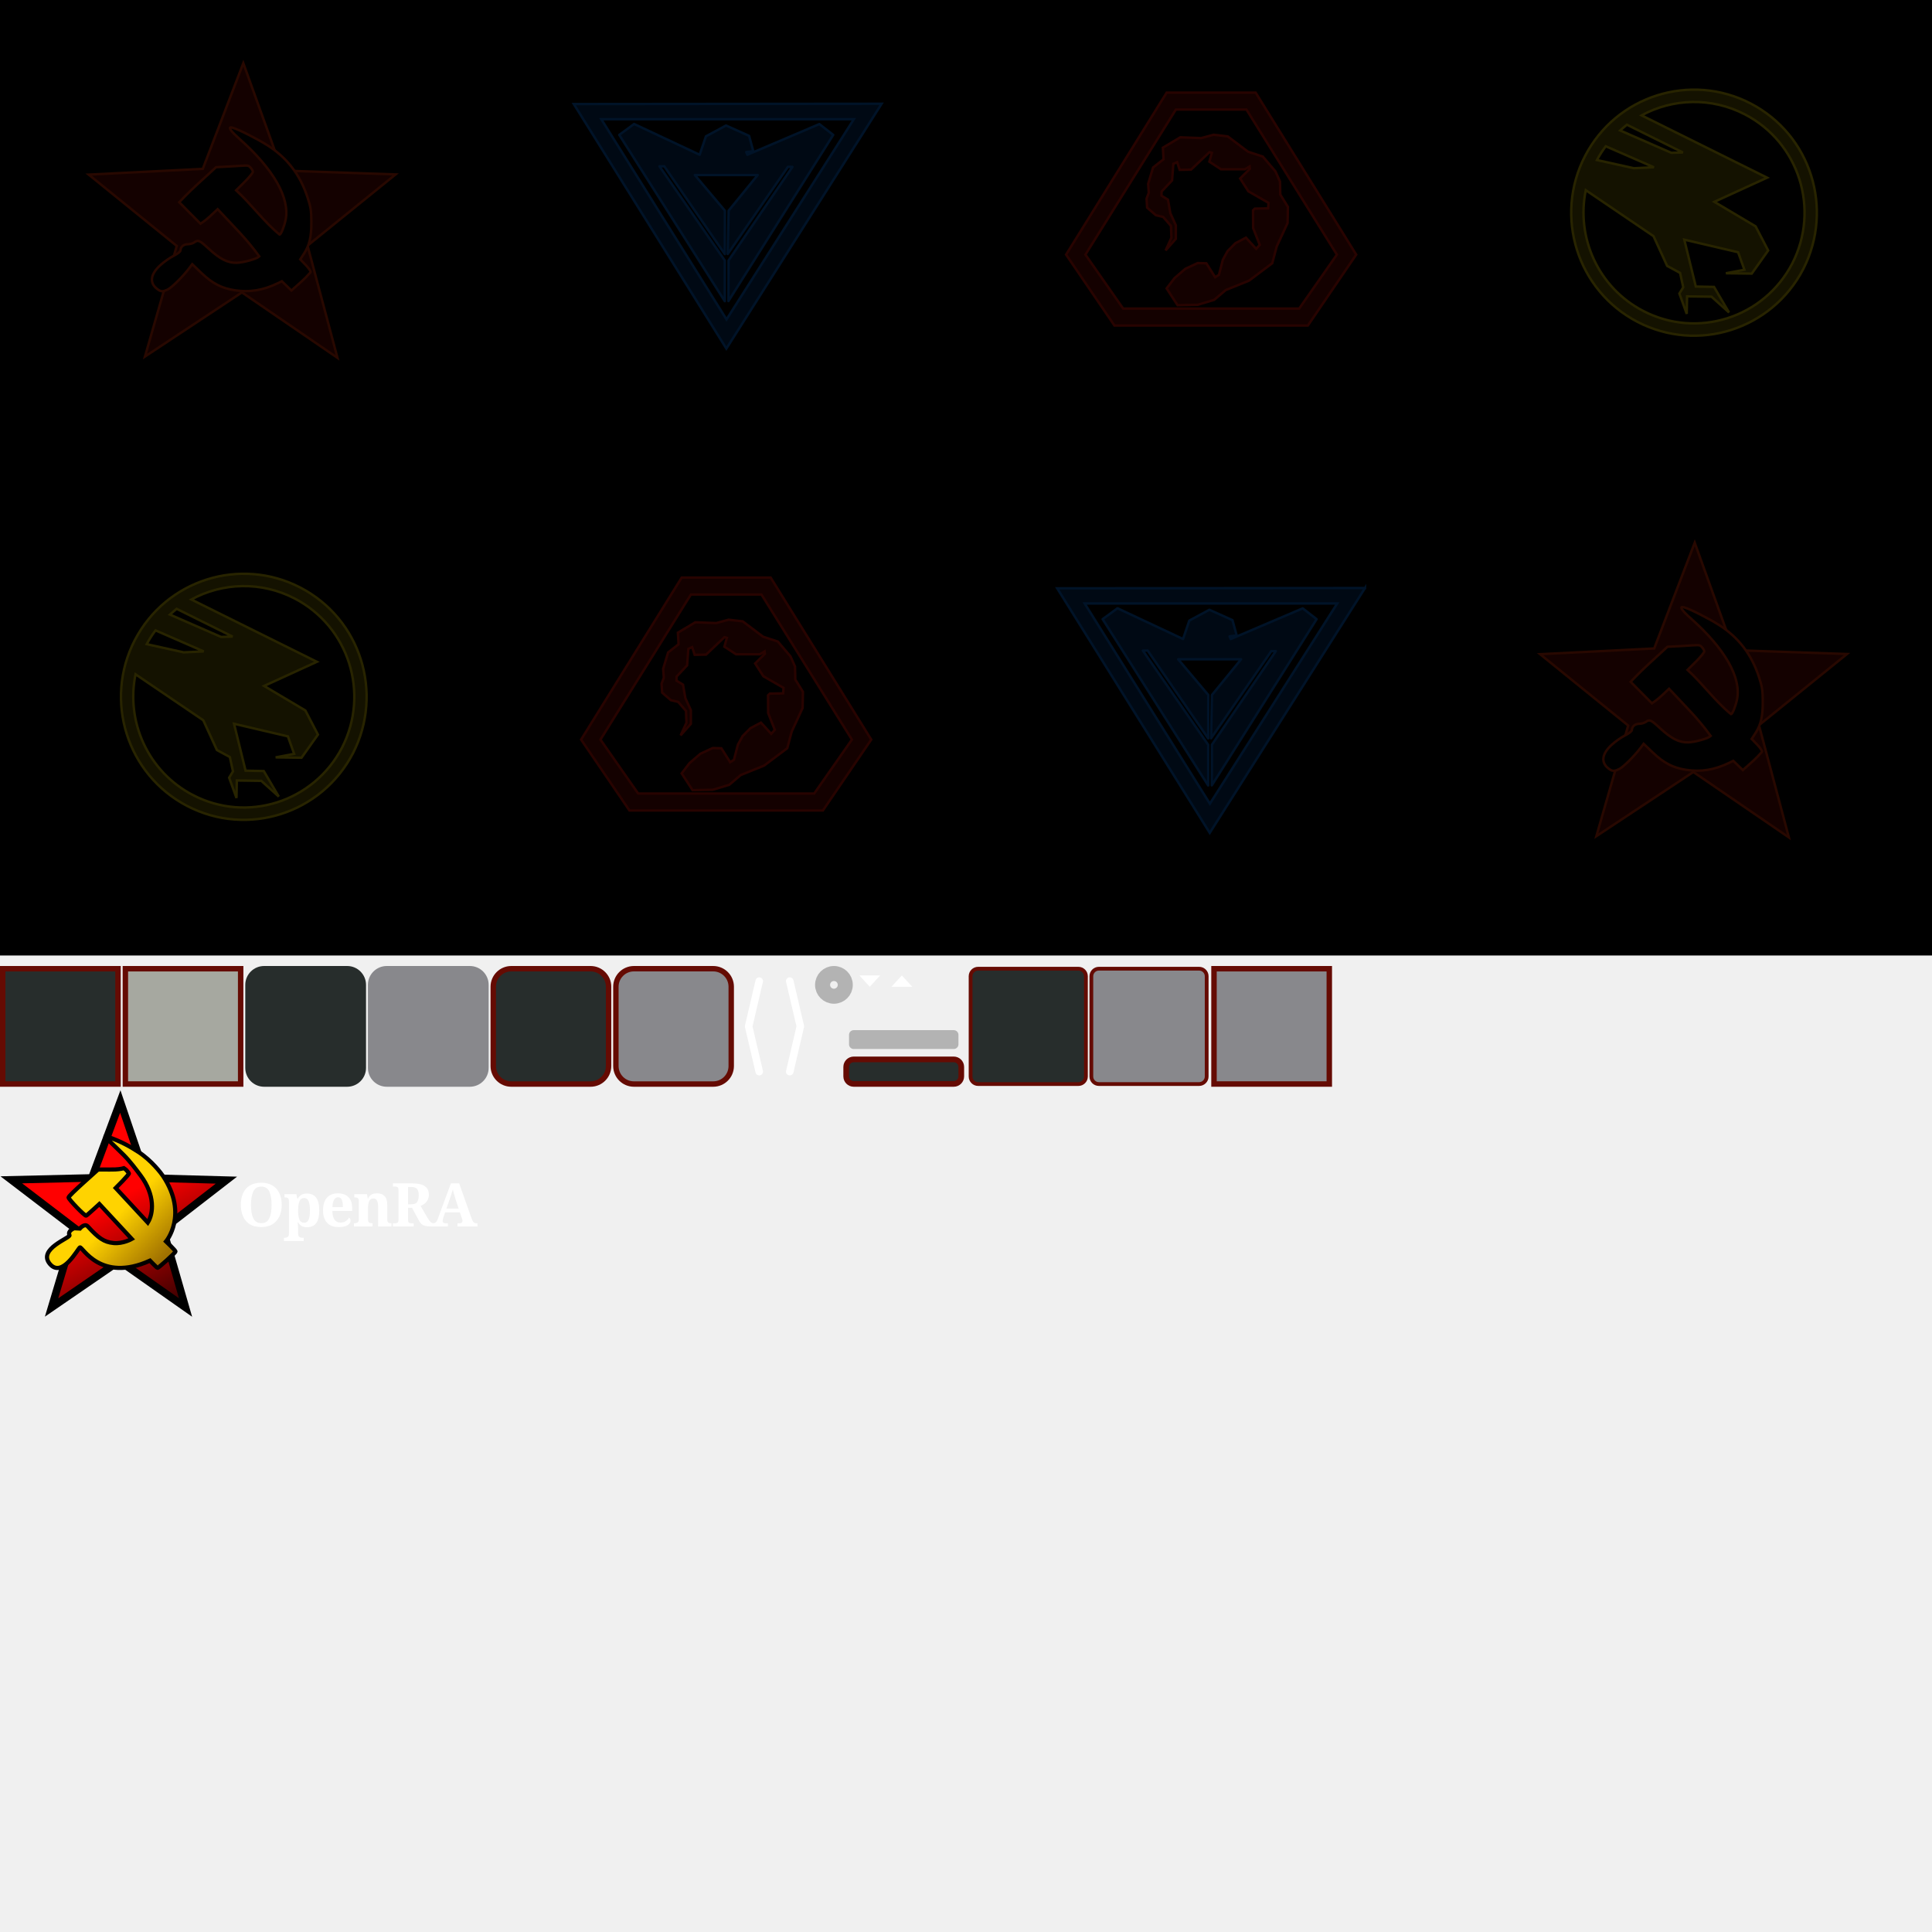
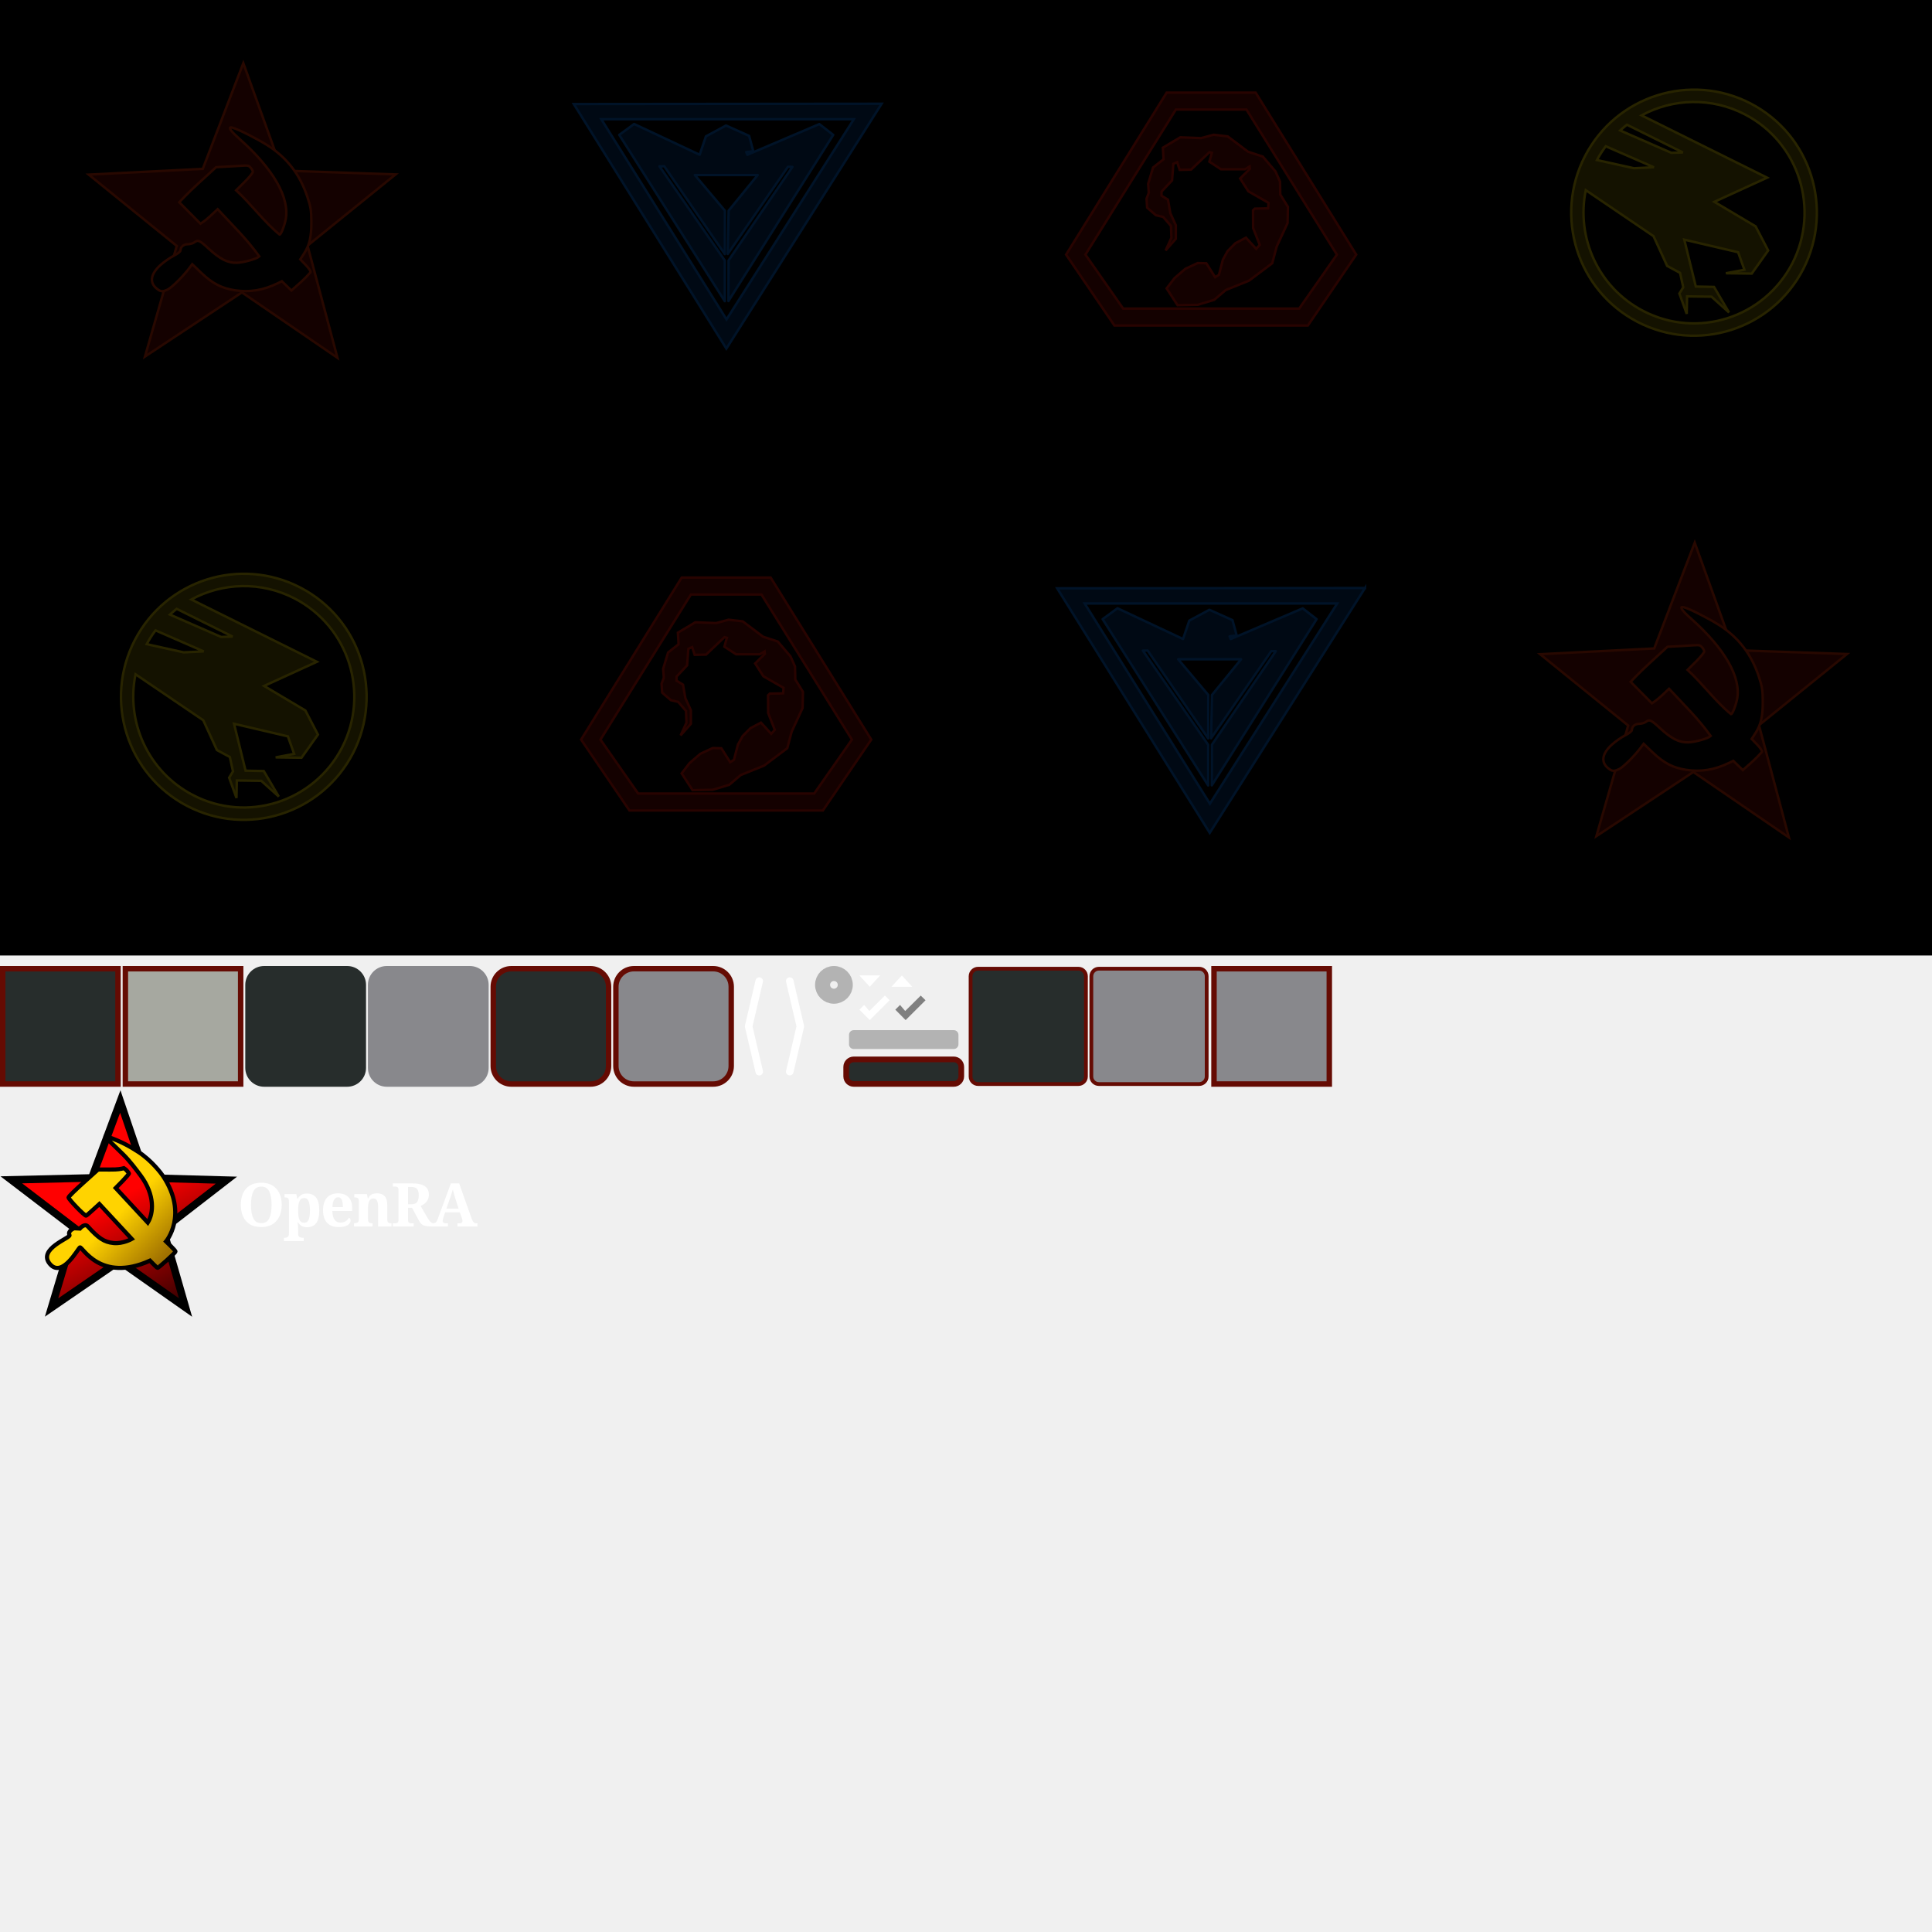
<svg xmlns="http://www.w3.org/2000/svg" xmlns:xlink="http://www.w3.org/1999/xlink" style="enable-background:new" id="svg2" height="1024" width="1024" version="1.1">
  <defs id="defs4">
    <marker style="overflow:visible" id="Arrow1Lend" orient="auto" refY="0" refX="0">
      <path style="fill-rule:evenodd;stroke:#000000;stroke-width:1pt;marker-start:none" id="path4339" transform="matrix(-0.8,0,0,-0.8,-10,0)" d="M 0,0 5,-5 -12.5,0 5,5 0,0 z" />
    </marker>
    <marker style="overflow:visible" id="TriangleOutL" orient="auto" refY="0" refX="0">
      <path style="fill-rule:evenodd;stroke:#000000;stroke-width:1pt;marker-start:none" id="path4479" transform="scale(0.8,0.8)" d="m 5.77,0 -8.65,5 0,-10 8.65,5 z" />
    </marker>
    <filter id="filter3186" color-interpolation-filters="sRGB" height="1" width="1" y="0" x="0">
      <feTurbulence id="feTurbulence3188" type="fractalNoise" baseFrequency="0.4" numOctaves="10" seed="406" result="fbSourceGraphic" />
      <feColorMatrix result="fbSourceGraphicAlpha" in="fbSourceGraphic" values="0 0 0 -1 0 0 0 0 -1 0 0 0 0 -1 0 0 0 0 1 0" id="feColorMatrix3980" />
      <feColorMatrix id="feColorMatrix3982" type="saturate" values="0" in="fbSourceGraphic" />
    </filter>
    <filter id="filter4024" color-interpolation-filters="sRGB">
      <feBlend id="feBlend4026" mode="multiply" in2="BackgroundImage" />
    </filter>
    <linearGradient gradientTransform="translate(0,-1.999999)" x1="118.39" y1="128.5" x2="173.78" y2="236.975" id="linearGradient3932" xlink:href="#linearGradient3799" gradientUnits="userSpaceOnUse" />
    <linearGradient gradientTransform="translate(0,-0.9999995)" x1="65.92" y1="69.057" x2="89.047" y2="92.379" id="linearGradient3924" xlink:href="#linearGradient3777" gradientUnits="userSpaceOnUse" spreadMethod="pad" />
    <linearGradient x1="-21" y1="128.5" x2="279" y2="128.5" id="linearGradient3887" xlink:href="#linearGradient3799" gradientUnits="userSpaceOnUse" />
    <linearGradient x1="-21" y1="128.5" x2="279" y2="128.5" id="linearGradient3885" xlink:href="#linearGradient3799" gradientUnits="userSpaceOnUse" />
    <linearGradient x1="-21" y1="128.5" x2="279" y2="128.5" id="linearGradient3880" xlink:href="#linearGradient3799" gradientUnits="userSpaceOnUse" />
    <linearGradient x1="-21" y1="128.5" x2="279" y2="128.5" id="linearGradient3878" xlink:href="#linearGradient3799" gradientUnits="userSpaceOnUse" />
    <linearGradient x1="-21" y1="128.5" x2="279" y2="128.5" id="linearGradient3876" xlink:href="#linearGradient3799" gradientUnits="userSpaceOnUse" />
    <linearGradient x1="-21" y1="128.5" x2="279" y2="128.5" id="linearGradient3870" xlink:href="#linearGradient3799" gradientUnits="userSpaceOnUse" />
    <linearGradient x1="-21" y1="128.5" x2="279" y2="128.5" id="linearGradient3868" xlink:href="#linearGradient3799" gradientUnits="userSpaceOnUse" />
    <linearGradient x1="-21" y1="128.5" x2="279" y2="128.5" id="linearGradient3866" xlink:href="#linearGradient3799" gradientUnits="userSpaceOnUse" />
    <linearGradient x1="16" y1="126" x2="225" y2="126" id="linearGradient3864" xlink:href="#linearGradient3777" gradientUnits="userSpaceOnUse" />
    <linearGradient x1="16" y1="126" x2="225" y2="126" id="linearGradient3862" xlink:href="#linearGradient3777" gradientUnits="userSpaceOnUse" />
    <linearGradient x1="16" y1="126" x2="225" y2="126" id="linearGradient3856" xlink:href="#linearGradient3777" gradientUnits="userSpaceOnUse" />
    <linearGradient x1="16" y1="126" x2="225" y2="126" id="linearGradient3854" xlink:href="#linearGradient3777" gradientUnits="userSpaceOnUse" />
    <linearGradient x1="16" y1="126" x2="225" y2="126" id="linearGradient3852" xlink:href="#linearGradient3777" gradientUnits="userSpaceOnUse" />
    <linearGradient x1="16" y1="126" x2="225" y2="126" id="linearGradient3845" xlink:href="#linearGradient3777" gradientUnits="userSpaceOnUse" />
    <linearGradient x1="16" y1="126" x2="225" y2="126" id="linearGradient3843" xlink:href="#linearGradient3777" gradientUnits="userSpaceOnUse" />
    <linearGradient x1="16" y1="126" x2="225" y2="126" id="linearGradient3841" xlink:href="#linearGradient3777" gradientUnits="userSpaceOnUse" />
    <linearGradient x1="16" y1="126" x2="225" y2="126" id="linearGradient3839" xlink:href="#linearGradient3777" gradientUnits="userSpaceOnUse" />
    <linearGradient x1="16" y1="126" x2="225" y2="126" id="linearGradient3837" xlink:href="#linearGradient3777" gradientUnits="userSpaceOnUse" />
    <linearGradient x1="16" y1="126" x2="225" y2="126" id="linearGradient3835" xlink:href="#linearGradient3777" gradientUnits="userSpaceOnUse" />
    <linearGradient x1="16" y1="126" x2="225" y2="126" id="linearGradient3833" xlink:href="#linearGradient3777" gradientUnits="userSpaceOnUse" />
    <linearGradient x1="-21" y1="128.5" x2="279" y2="128.5" id="linearGradient3805" xlink:href="#linearGradient3799" gradientUnits="userSpaceOnUse" />
    <linearGradient x1="16" y1="126" x2="225" y2="126" id="linearGradient3797" xlink:href="#linearGradient3777" gradientUnits="userSpaceOnUse" />
    <linearGradient id="linearGradient3761">
      <stop id="stop3763" style="stop-color:#ffd300;stop-opacity:1" offset="0" />
    </linearGradient>
    <linearGradient id="linearGradient3767">
      <stop id="stop3769" style="stop-color:#000000;stop-opacity:1" offset="0" />
    </linearGradient>
    <linearGradient id="linearGradient3777">
      <stop id="stop3779" style="stop-color:#ffd300;stop-opacity:1" offset="0" />
      <stop id="stop3781" style="stop-color:#a07100;stop-opacity:1" offset="1" />
    </linearGradient>
    <linearGradient id="linearGradient3799">
      <stop id="stop3801" style="stop-color:#ff0000;stop-opacity:1" offset="0" />
      <stop id="stop3803" style="stop-color:#440000;stop-opacity:1" offset="1" />
    </linearGradient>
  </defs>
  <g id="layer1" transform="translate(2.5597095e-5,-572.3568)">
    <rect style="fill:#000000;fill-opacity:1;fill-rule:evenodd;stroke:none" id="rect4484" y="538.923" x="-27.318" height="539.866" width="1072.911" />
    <g id="g3833" transform="matrix(0.64,0,0,0.64,770.4394,648.691)">
      <path style="fill:#140100;fill-opacity:1;stroke:#280800;stroke-width:2;stroke-miterlimit:4;stroke-opacity:1;stroke-dasharray:none" id="path3835" transform="translate(-2.5597095e-5,302.3739)" d="m 199.688,27.812 -33.562,87.562 -94.5,4.75 72.937,59.076 -26.338,91.63 80.308,-53.144 79.133,54.186 -24.789,-92.936 72.945,-58.975 -94.086,-3.186 z" />
      <path style="fill:#000000;fill-opacity:1;stroke:#280800;stroke-width:2;stroke-miterlimit:4;stroke-opacity:1;stroke-dasharray:none" id="path3837" transform="translate(-2.5597095e-5,302.3739)" d="m 189.531,81.062 c 0.347,0.012 0.796,0.095 1.344,0.25 5.167,1.465 20.529,9.327 28.688,14.469 16.593,10.458 27.171,24.667 33.25,43.031 2.731,8.249 3.164,10.949 3.219,20.5 0.072,12.43 -1.534,19.221 -6.25,26.5 l -2.938,4.5 L 251.375,195 c 2.587,2.679 4.276,5.262 3.969,6.062 -5.102,5.865 -9.746,9.633 -15.812,15.062 l -7.906,-7.688 -3.75,1.812 c -11.845,5.709 -23.12,7.524 -35.25,5.656 -10.849,-1.67 -18.435,-5.578 -27.531,-14.219 l -7.719,-7.375 -2.625,3.5 c -4.942,6.59 -14.315,15.867 -17.625,17.438 -4.362,2.07 -5.732,1.983 -8.969,-0.562 -6.387,-5.024 -5.373,-12.088 2.781,-19.531 2.914,-2.66 7.873,-6.141 11,-7.719 3.363,-1.697 5.7,-3.536 5.719,-4.5 0.058,-2.993 2.559,-5.123 6.062,-5.156 1.864,-0.018 4.276,-0.693 5.344,-1.5 3.11,-2.352 4.369,-1.819 11.531,4.812 9.737,9.015 15.985,12.213 23.531,12.062 5.674,-0.113 16.769,-3.237 18.812,-5.281 -10.889,-15.021 -20.527,-24.071 -34.5,-39.125 l -6.469,6.031 c -3.544,3.315 -7.719,6.031 -7.719,6.031 L 146.625,143 c 0,0 6.862,-7.349 15.25,-15.031 L 177.125,114 l 13.281,-0.719 c 11.94,-0.643 12.891,-1.191 14.656,0.406 1.08,0.978 2.562,3.17 2.562,4.062 0,0.892 -3.126,4.718 -6.938,8.5 l -6.938,6.875 c 12.564,11.498 22.837,25.901 36,36.688 1.137,0.018 3.876,-6.777 5,-12.375 3.611,-17.978 -10.089,-41.936 -38.312,-66.969 -6.892,-6.113 -9.338,-9.491 -6.906,-9.406 z" />
    </g>
    <g id="g4558" transform="matrix(0.64,0,0,0.64,1.159366,394.5012)">
      <path style="fill:#140100;fill-opacity:1;stroke:#280800;stroke-width:2;stroke-miterlimit:4;stroke-opacity:1;stroke-dasharray:none" id="path4554" transform="translate(-2.5597095e-5,302.3739)" d="m 199.688,27.812 -33.562,87.562 -94.5,4.75 72.937,59.076 -26.338,91.63 80.308,-53.144 79.133,54.186 -24.789,-92.936 72.945,-58.975 -94.086,-3.186 z" />
      <path style="fill:#000000;fill-opacity:1;stroke:#280800;stroke-width:2;stroke-miterlimit:4;stroke-opacity:1;stroke-dasharray:none" id="path4173" transform="translate(-2.5597095e-5,302.3739)" d="m 189.531,81.062 c 0.347,0.012 0.796,0.095 1.344,0.25 5.167,1.465 20.529,9.327 28.688,14.469 16.593,10.458 27.171,24.667 33.25,43.031 2.731,8.249 3.164,10.949 3.219,20.5 0.072,12.43 -1.534,19.221 -6.25,26.5 l -2.938,4.5 L 251.375,195 c 2.587,2.679 4.276,5.262 3.969,6.062 -5.102,5.865 -9.746,9.633 -15.812,15.062 l -7.906,-7.688 -3.75,1.812 c -11.845,5.709 -23.12,7.524 -35.25,5.656 -10.849,-1.67 -18.435,-5.578 -27.531,-14.219 l -7.719,-7.375 -2.625,3.5 c -4.942,6.59 -14.315,15.867 -17.625,17.438 -4.362,2.07 -5.732,1.983 -8.969,-0.562 -6.387,-5.024 -5.373,-12.088 2.781,-19.531 2.914,-2.66 7.873,-6.141 11,-7.719 3.363,-1.697 5.7,-3.536 5.719,-4.5 0.058,-2.993 2.559,-5.123 6.062,-5.156 1.864,-0.018 4.276,-0.693 5.344,-1.5 3.11,-2.352 4.369,-1.819 11.531,4.812 9.737,9.015 15.985,12.213 23.531,12.062 5.674,-0.113 16.769,-3.237 18.812,-5.281 -10.889,-15.021 -20.527,-24.071 -34.5,-39.125 l -6.469,6.031 c -3.544,3.315 -7.719,6.031 -7.719,6.031 L 146.625,143 c 0,0 6.862,-7.349 15.25,-15.031 L 177.125,114 l 13.281,-0.719 c 11.94,-0.643 12.891,-1.191 14.656,0.406 1.08,0.978 2.562,3.17 2.562,4.062 0,0.892 -3.126,4.718 -6.938,8.5 l -6.938,6.875 c 12.564,11.498 22.837,25.901 36,36.688 1.137,0.018 3.876,-6.777 5,-12.375 3.611,-17.978 -10.089,-41.936 -38.312,-66.969 -6.892,-6.113 -9.338,-9.491 -6.906,-9.406 z" />
    </g>
    <g id="g4510" transform="matrix(0.64,0,0,0.64,-2.680634,396.4212)">
      <path style="fill:#140100;fill-opacity:1;stroke:#280300;stroke-width:2;stroke-miterlimit:4;stroke-opacity:1;stroke-dasharray:none" id="path3093" d="m 568.69,915.392 6.513,-8.486 8.998,-7.767 10.23,-4.761 7.156,0.196 7.314,11.548 3.115,-1.986 3.264,-12.547 3.924,-7.134 6.466,-6.51 8.717,-4.6 8.495,9.27 2.946,-3.271 -5.495,-13.946 -0.089,-14.675 1.473,-1.411 11.041,-0.214 0.318,-4.558 -16.707,-9.601 -6.796,-10.595 8.043,-7.963 -0.214,-1.986 -3.864,2.334 -19.822,0 -9.628,-6.291 2.079,-7.357 -1.984,-0.528 -15.252,14.467 -9.445,0.197 -2.053,-6.398 -3.162,1.395 -1.053,13.728 -8.697,9.224 -0.079,3.414 5.38,3.311 1.982,11.257 4.531,9.932 0,11.257 -8.495,9.601 4.831,-10.525 -0.383,-9.768 -6.444,-7.438 -6.05,-1.444 -7.245,-6.25 -0.483,-7.397 1.858,-4.984 -0.545,-7.33 4.102,-13.551 8.661,-6.799 -0.566,-9.601 14.442,-8.608 17.274,0.662 10.261,-2.786 11.71,1.348 16.825,12.695 12.265,4.037 10.443,12.233 3.792,8.407 0.249,10.822 6.313,10.19 -0.266,13.36 -9.044,19.571 -3.667,13.752 -19.179,14.397 -19.402,7.849 -9.462,8.06 -13.669,4.127 -16.707,0.331 z" />
      <path style="fill:#140100;fill-opacity:1;stroke:#280300;stroke-width:2;stroke-miterlimit:4;stroke-opacity:1;stroke-dasharray:none" id="path5446" d="m 634.812,767.271 74.888,120.133 -31.237,44.682 -145.771,0 -31.237,-44.682 74.888,-120.133 z m 7.609,-14.047 -73.687,0 -83.298,134.18 40.047,58.729 160.188,0 40.047,-58.729 z" />
    </g>
    <path style="fill:#141200;fill-opacity:1;fill-rule:evenodd;stroke:#282400;stroke-width:1.28;stroke-linecap:butt;stroke-linejoin:miter;stroke-miterlimit:4;stroke-opacity:1;stroke-dasharray:none" id="path6111" d="m 107.948,917.611 -10.584,0.501 -19.61,-4.343 c 1.394,-2.587 2.955,-5.027 4.681,-7.299 z m 15.355,-7.85 -6.114,0.186 -27.132,-11.851 c 1.17,-1.057 2.377,-2.063 3.578,-3.05 z m -21.073,83.984 C 78.414,981.356 66.657,954.871 71.834,929.74 l 35.906,24.373 7.226,15.773 6.855,3.711 1.668,7.608 -2.038,3.34 3.891,10.763 0.185,-9.278 12.97,0.186 9.264,8.351 -7.967,-13.547 -9.635,-0.186 -6.114,-24.866 28.533,6.68 3.335,9.278 -9.82,1.856 13.711,0.186 8.708,-12.248 -6.67,-12.805 -21.863,-12.99 27.977,-12.804 -66.548,-33.02 c 16.485,-8.954 36.946,-9.79 54.826,-0.489 28.582,14.869 39.818,50.06 25.068,78.945 -14.997,28.92 -50.361,40.123 -79.071,25.187 z m -3.007,5.799 c -31.908,-16.599 -44.339,-55.963 -27.766,-87.921 16.573,-31.958 55.875,-44.408 87.784,-27.809 31.766,16.525 44.253,55.635 27.86,87.738 -16.668,32.141 -55.97,44.591 -87.878,27.992 z" />
    <g style="font-size:17.915px;font-style:normal;font-variant:normal;font-weight:bold;font-stretch:normal;text-align:start;line-height:125%;letter-spacing:0px;word-spacing:0px;writing-mode:lr-tb;text-anchor:start;fill:#000000;fill-opacity:1;stroke:none;font-family:Sans;-inkscape-font-specification:Sans Bold" id="text3979" transform="scale(1.015259,0.9849705)" />
    <g id="g4506" transform="matrix(0.64,0,0,0.64,2.648306,398.41)">
      <path style="fill:#000914;fill-opacity:1;fill-rule:evenodd;stroke:#001328;stroke-width:2;stroke-linejoin:round;stroke-miterlimit:4;stroke-opacity:1;stroke-dasharray:none" id="rect4387" d="m 521.016,374.471 54.277,25.472 5.193,-15.25 16.636,-8.967 19.112,8.582 3.488,12.708 -5.865,0.693 0.924,2.256 59.636,-25.417 11.498,8.956 -86.799,137.635 0.085,-33.636 52.925,-77.504 -3.737,-0.041 -49.893,72.19 0.767,-35.88 24.09,-29.524 -52.066,0 24.903,29.521 -0.065,35.977 -50.146,-72.771 -3.959,0.088 c 0,0 36.042,51.906 54.097,78.001 l -0.015,33.667 -87.399,-137.735 12.312,-9.022 z" />
      <path style="fill:#000914;fill-opacity:1;stroke:#001328;stroke-width:2;stroke-linecap:butt;stroke-linejoin:miter;stroke-miterlimit:4;stroke-opacity:1;stroke-dasharray:none" id="path4372" d="m 726,357.71 -254.937,0.242 126.346,202.541 128.591,-202.784 z m -232.161,12.818 209.132,0 L 597.53,536.342 493.839,370.528 z" />
    </g>
    <path style="fill:#141200;fill-opacity:1;fill-rule:evenodd;stroke:#282400;stroke-width:1.28;stroke-linecap:butt;stroke-linejoin:miter;stroke-miterlimit:4;stroke-opacity:1;stroke-dasharray:none" id="path4514" d="m 876.608,661.016 -10.584,0.501 -19.61,-4.343 c 1.394,-2.587 2.955,-5.027 4.681,-7.299 z m 15.355,-7.85 -6.114,0.186 -27.132,-11.851 c 1.17,-1.057 2.377,-2.063 3.578,-3.05 z m -21.073,83.984 c -23.816,-12.39 -35.573,-38.875 -30.397,-64.006 l 35.906,24.373 7.226,15.773 6.855,3.711 1.667,7.608 -2.038,3.34 3.891,10.763 0.185,-9.278 12.97,0.186 9.264,8.351 -7.967,-13.547 -9.635,-0.186 -6.114,-24.866 28.533,6.68 3.335,9.278 -9.82,1.856 13.711,0.186 8.708,-12.248 -6.67,-12.805 -21.863,-12.99 27.977,-12.804 -66.548,-33.02 c 16.485,-8.954 36.946,-9.79 54.826,-0.489 28.582,14.869 39.818,50.06 25.068,78.945 -14.997,28.92 -50.361,40.123 -79.071,25.187 z m -3.007,5.799 c -31.908,-16.599 -44.339,-55.963 -27.766,-87.921 16.573,-31.958 55.875,-44.408 87.784,-27.809 31.765,16.525 44.252,55.635 27.86,87.738 -16.668,32.141 -55.97,44.591 -87.878,27.992 z" />
    <g id="g4516" transform="matrix(0.64,0,0,0.64,254.3668,139.3738)">
      <path style="fill:#140100;fill-opacity:1;stroke:#280300;stroke-width:2;stroke-miterlimit:4;stroke-opacity:1;stroke-dasharray:none" id="path4518" d="m 568.69,915.392 6.513,-8.486 8.998,-7.767 10.23,-4.761 7.156,0.196 7.314,11.548 3.115,-1.986 3.264,-12.547 3.924,-7.134 6.466,-6.51 8.717,-4.6 8.495,9.27 2.946,-3.271 -5.495,-13.946 -0.089,-14.675 1.473,-1.411 11.041,-0.214 0.318,-4.558 -16.707,-9.601 -6.796,-10.595 8.043,-7.963 -0.214,-1.986 -3.864,2.334 -19.822,0 -9.628,-6.291 2.079,-7.357 -1.984,-0.528 -15.252,14.467 -9.445,0.197 -2.053,-6.398 -3.162,1.395 -1.053,13.728 -8.697,9.224 -0.079,3.414 5.38,3.311 1.982,11.257 4.531,9.932 0,11.257 -8.495,9.601 4.831,-10.525 -0.383,-9.768 -6.444,-7.438 -6.05,-1.444 -7.245,-6.25 -0.483,-7.397 1.858,-4.984 -0.545,-7.33 4.102,-13.551 8.661,-6.799 -0.566,-9.601 14.442,-8.608 17.274,0.662 10.261,-2.786 11.71,1.348 16.825,12.695 12.265,4.037 10.443,12.233 3.792,8.407 0.249,10.822 6.313,10.19 -0.266,13.36 -9.044,19.571 -3.667,13.752 -19.179,14.397 -19.402,7.849 -9.462,8.06 -13.669,4.127 -16.707,0.331 z" />
      <path style="fill:#140100;fill-opacity:1;stroke:#280300;stroke-width:2;stroke-miterlimit:4;stroke-opacity:1;stroke-dasharray:none" id="path4520" d="m 634.812,767.271 74.888,120.133 -31.237,44.682 -145.771,0 -31.237,-44.682 74.888,-120.133 z m 7.609,-14.047 -73.687,0 -83.298,134.18 40.047,58.729 160.188,0 40.047,-58.729 z" />
    </g>
    <g id="g4522" transform="matrix(0.64,0,0,0.64,258.8456,655.0825)">
      <path style="fill:#000914;fill-opacity:1;fill-rule:evenodd;stroke:#001328;stroke-width:2;stroke-linejoin:round;stroke-miterlimit:4;stroke-opacity:1;stroke-dasharray:none" id="path4524" d="m 521.016,374.471 54.277,25.472 5.193,-15.25 16.636,-8.967 19.112,8.582 3.488,12.708 -5.865,0.693 0.924,2.256 59.636,-25.417 11.498,8.956 -86.799,137.635 0.085,-33.636 52.925,-77.504 -3.737,-0.041 -49.893,72.19 0.767,-35.88 24.09,-29.524 -52.066,0 24.903,29.521 -0.065,35.977 -50.146,-72.771 -3.959,0.088 c 0,0 36.042,51.906 54.097,78.001 l -0.015,33.667 -87.399,-137.735 12.312,-9.022 z" />
      <path style="fill:#000914;fill-opacity:1;stroke:#001328;stroke-width:2;stroke-linecap:butt;stroke-linejoin:miter;stroke-miterlimit:4;stroke-opacity:1;stroke-dasharray:none" id="path4526" d="m 726,357.71 -254.937,0.242 126.346,202.541 128.591,-202.784 z m -232.161,12.818 209.132,0 L 597.53,536.342 493.839,370.528 z" />
    </g>
  </g>
  <g style="opacity:0.2;display:inline;filter:url(#filter4024)" id="layer3" transform="translate(2.5597095e-5,511.9872)" />
  <rect y="513.445" x="1.445" height="61.11" width="61.11" id="rect3017" style="fill:#272d2c;fill-opacity:1;stroke:#650b03;stroke-width:2.89;stroke-miterlimit:4;stroke-opacity:1;stroke-dasharray:none" />
  <rect style="fill:#393c2a;fill-opacity:0.4;stroke:#650b03;stroke-width:2.89;stroke-miterlimit:4;stroke-dasharray:none;stroke-opacity:1" id="rect3799" width="61.11" height="61.11" x="66.445" y="513.445" />
  <g transform="translate(-1.305085,573.7767)" id="g3996">
    <polygon points="130.5,19.333 158,100.333 243,102.667 175.819,154.676 199.667,237.667 129.5,188.333 57.667,237.667 82.667,154 15,102.333 100.333,100.333 " transform="matrix(0.5,0,0,0.5,-0.1949152,0.3898305)" id="polygon11" style="fill:url(#linearGradient3932);fill-opacity:1;stroke:#000000;stroke-width:8;stroke-miterlimit:10" />
    <path d="m 37.639,60.89 c -0.167,0.834 8.555,9.882 9.334,9.666 0.43,-0.118 7,-6.167 7,-6.167 l 17.166,18.5 c 0,0 -4.667,2.667 -9.666,2.167 -5,-0.5 -7.95,-2.545 -13.666,-8.833 -1.667,-1.833 -4.167,1.167 -4.167,1.167 l -3,-0.167 c 0,0 -3.667,1.333 -2.5,3.667 0.707,1.414 -17.239,7.364 -10.334,15.334 6.5,7.5 14.666,-8 15.834,-8.834 1.167,-0.834 10.666,19 37.166,7 0,0 3.643,3.798 4,3.826 0.519,0.042 9.5,-7.951 9.5,-8.66 0,-0.604 -5,-5.333 -5,-5.333 0,0 12,-14.167 -1.573,-34.645 -0.995,-1.5 -6.127,-8.297 -13.031,-12.773 -4.005,-2.596 -9.095,-5.648 -16.896,-8.249 -2.5,-0.834 2.992,3.7 9.033,9.799 3.533,3.567 6.753,7.9 8.967,10.868 7.833,10.5 6.824,20.218 3.833,25 0,0 -8.916,-9.575 -17,-18.334 0,0 7.417,-7.333 7,-7.833 -1.307,-1.569 -1.171,-1.673 -2.667,-2.667 0,0 -1.793,0.558 -4.513,0.661 -3.838,0.145 -9.025,-0.118 -9.32,0.172 -1.002,0.988 -15.25,13.418 -15.5,14.668 z" id="path3813" style="fill:url(#linearGradient3924);fill-opacity:1;fill-rule:nonzero;stroke:#000000;stroke-width:2.2;stroke-miterlimit:10;stroke-dasharray:none" />
  </g>
  <flowRoot style="font-style:normal;font-weight:normal;line-height:0.01%;font-family:Cambria;-inkscape-font-specification:Cambria;letter-spacing:0px;word-spacing:0px;fill:#000000;fill-opacity:1;stroke:none;stroke-width:1px;stroke-linecap:butt;stroke-linejoin:miter;stroke-opacity:1" id="flowRoot4002" xml:space="preserve">
    <flowRegion id="flowRegion4004">
      <rect style="-inkscape-font-specification:Cambria;font-family:Cambria" y="616.988" x="156.846" height="108.499" width="409.823" id="rect4006" />
    </flowRegion>
    <flowPara style="font-size:40px;line-height:1.25" id="flowPara4008"> </flowPara>
  </flowRoot>
  <text id="text4010" y="650.062" x="125.891" style="font-style:normal;font-variant:normal;font-weight:bold;font-stretch:normal;line-height:0%;font-family:Georgia;-inkscape-font-specification:'Georgia Bold';letter-spacing:-1px;word-spacing:0px;fill:#ffffff;fill-opacity:1;stroke:none" xml:space="preserve">
    <tspan style="font-size:32px;line-height:1.25" y="650.062" x="125.891" id="tspan4012">OpenRA</tspan>
  </text>
  <rect rx="10" ry="10" style="fill:#272d2c;fill-opacity:1;stroke:none" id="rect4189" width="64" height="64" x="130" y="512" />
  <rect rx="10" y="512" x="195" height="64" width="64" id="rect4191" style="fill:#88888c;fill-opacity:1;stroke:none" ry="10" />
  <rect rx="9.552" ry="9.552" style="fill:#272d2c;fill-opacity:1;stroke:#650b03;stroke-width:2.866;stroke-miterlimit:4;stroke-dasharray:none;stroke-opacity:1" id="rect4193" width="61.134" height="61.134" x="261.433" y="513.433" />
  <rect rx="9.552" y="513.433" x="326.433" height="61.134" width="61.134" id="rect4197" style="fill:#88888c;fill-opacity:1;stroke:#650b03;stroke-width:2.866;stroke-miterlimit:4;stroke-dasharray:none;stroke-opacity:1" ry="9.552" />
  <path id="path3071" d="m 402.41,520 -5.607,24 5.607,24" style="fill:none;stroke:#ffffff;stroke-width:4;stroke-linecap:round;stroke-linejoin:round;stroke-miterlimit:4;stroke-dasharray:none;stroke-opacity:1" />
  <path style="fill:none;stroke:#ffffff;stroke-width:4;stroke-linecap:round;stroke-linejoin:round;stroke-miterlimit:4;stroke-dasharray:none;stroke-opacity:1" d="M 418.589,520 424.196,544 l -5.607,24" id="path3855" />
  <rect rx="4" y="561.5" x="448.5" height="13" width="61" id="rect4235" style="fill:#272d2c;fill-opacity:1;stroke:#650b03;stroke-width:3;stroke-miterlimit:4;stroke-dasharray:none;stroke-opacity:1" ry="4" />
  <rect ry="2.5" rx="2.5" y="546" x="450" height="10" width="58" id="rect4263" style="fill:#b3b3b3;fill-opacity:1;stroke:none;stroke-width:4;stroke-linecap:square;stroke-linejoin:round;stroke-miterlimit:4;stroke-dasharray:8, 16;stroke-dashoffset:0;stroke-opacity:1" />
  <rect rx="4" y="513.433" x="514.433" height="61.134" width="61.134" id="rect4250" style="fill:#272d2c;fill-opacity:1;stroke:#650b03;stroke-width:2;stroke-miterlimit:4;stroke-dasharray:none;stroke-opacity:1" ry="4" />
  <rect rx="4" ry="4" style="fill:#88888c;fill-opacity:1;stroke:#650b03;stroke-width:2;stroke-miterlimit:4;stroke-dasharray:none;stroke-opacity:1" id="rect4252" width="61.134" height="61.134" x="578.433" y="513.433" />
  <circle r="6.02" transform="scale(-1,1)" cy="522" cx="-442" id="path4260" style="opacity:1;fill:none;fill-opacity:1;stroke:#b3b3b3;stroke-width:7.961;stroke-miterlimit:4;stroke-dasharray:none;stroke-dashoffset:0;stroke-opacity:1" />
  <path style="opacity:1;fill:#ffffff;fill-opacity:1;stroke:none;stroke-width:7.5;stroke-miterlimit:4;stroke-dasharray:none;stroke-dashoffset:0;stroke-opacity:1" d="m 461,523 5.5,-6 h -11 z" id="path4267" />
  <path id="rect4264" d="m 478,517 5.5,6 h -11 z" style="opacity:1;fill:#ffffff;fill-opacity:1;stroke:none;stroke-width:7.5;stroke-miterlimit:4;stroke-dasharray:none;stroke-dashoffset:0;stroke-opacity:1" />
  <rect style="fill:#88888c;fill-opacity:1;stroke:#650b03;stroke-width:2.89;stroke-miterlimit:4;stroke-dasharray:none;stroke-opacity:1" id="rect4273" width="61.11" height="61.11" x="643.445" y="513.445" />
+   <g transform="translate(183.5217,-46.18742)" id="g1491" style="display:inline;enable-background:new">
+     <rect style="display:inline;opacity:0;fill:#ffffff;fill-opacity:0.99;fill-rule:evenodd;stroke:none;stroke-width:3;stroke-linecap:butt;stroke-linejoin:round;stroke-miterlimit:4;stroke-dasharray:none;stroke-opacity:1;paint-order:stroke fill markers;enable-background:new" id="rect1135-63-28-07" width="16" height="16" x="272" y="572.362" />
+     <path style="fill:#ffffff;fill-opacity:1;stroke:none" d="m 285.468,573.867 2.547,2.475 -10.544,10.52 -5.471,-5.524 2.498,-2.514 2.741,3.215 z" id="rect4408-1" />
+   </g>
+   <g transform="translate(202.5367,-62.18742)" id="g1481" style="display:inline;enable-background:new">
+     <rect style="display:inline;opacity:0;fill:#ffffff;fill-opacity:0.99;fill-rule:evenodd;stroke:none;stroke-width:3;stroke-linecap:butt;stroke-linejoin:round;stroke-miterlimit:4;stroke-dasharray:none;stroke-opacity:1;paint-order:stroke fill markers;enable-background:new" id="rect1135-63-28-8" width="16" height="16" x="272" y="588.362" />
+     <path id="path4413-6" d="m 285.468,589.867 2.547,2.475 -10.544,10.52 -5.471,-5.524 2.498,-2.514 2.741,3.215 z" style="fill:#808080;fill-opacity:1;stroke:none" />
+   </g>
</svg>
